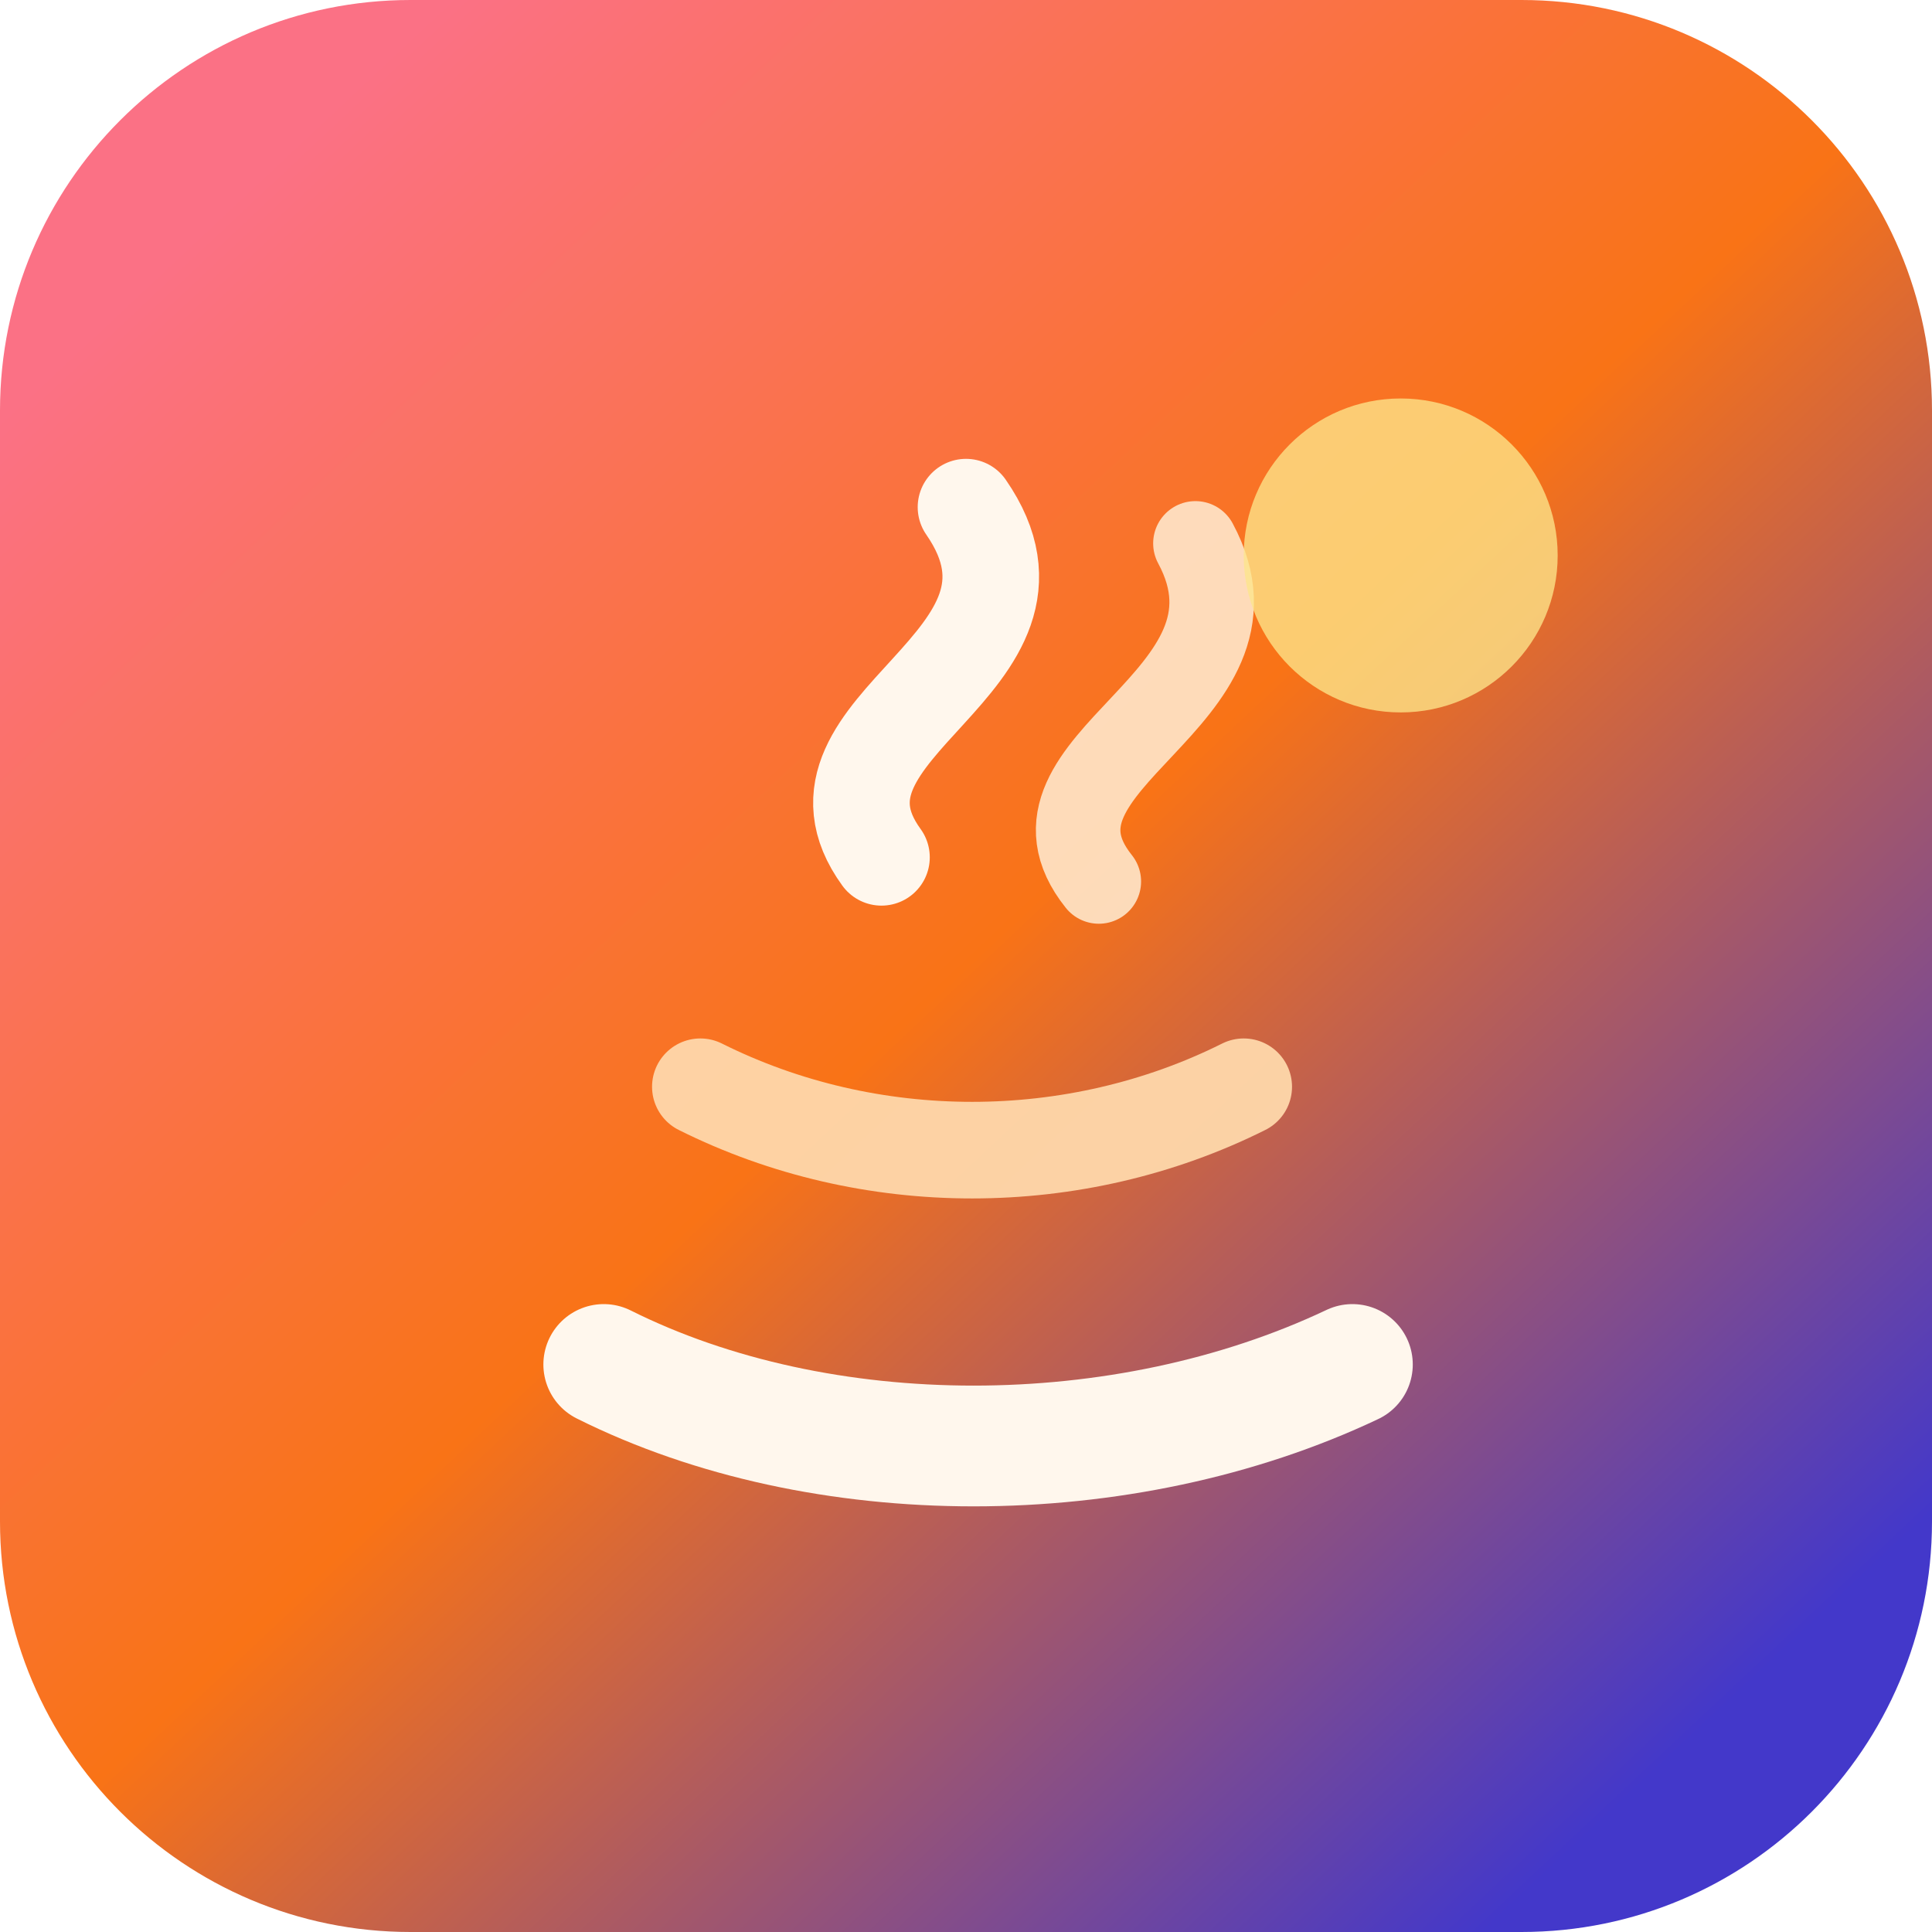
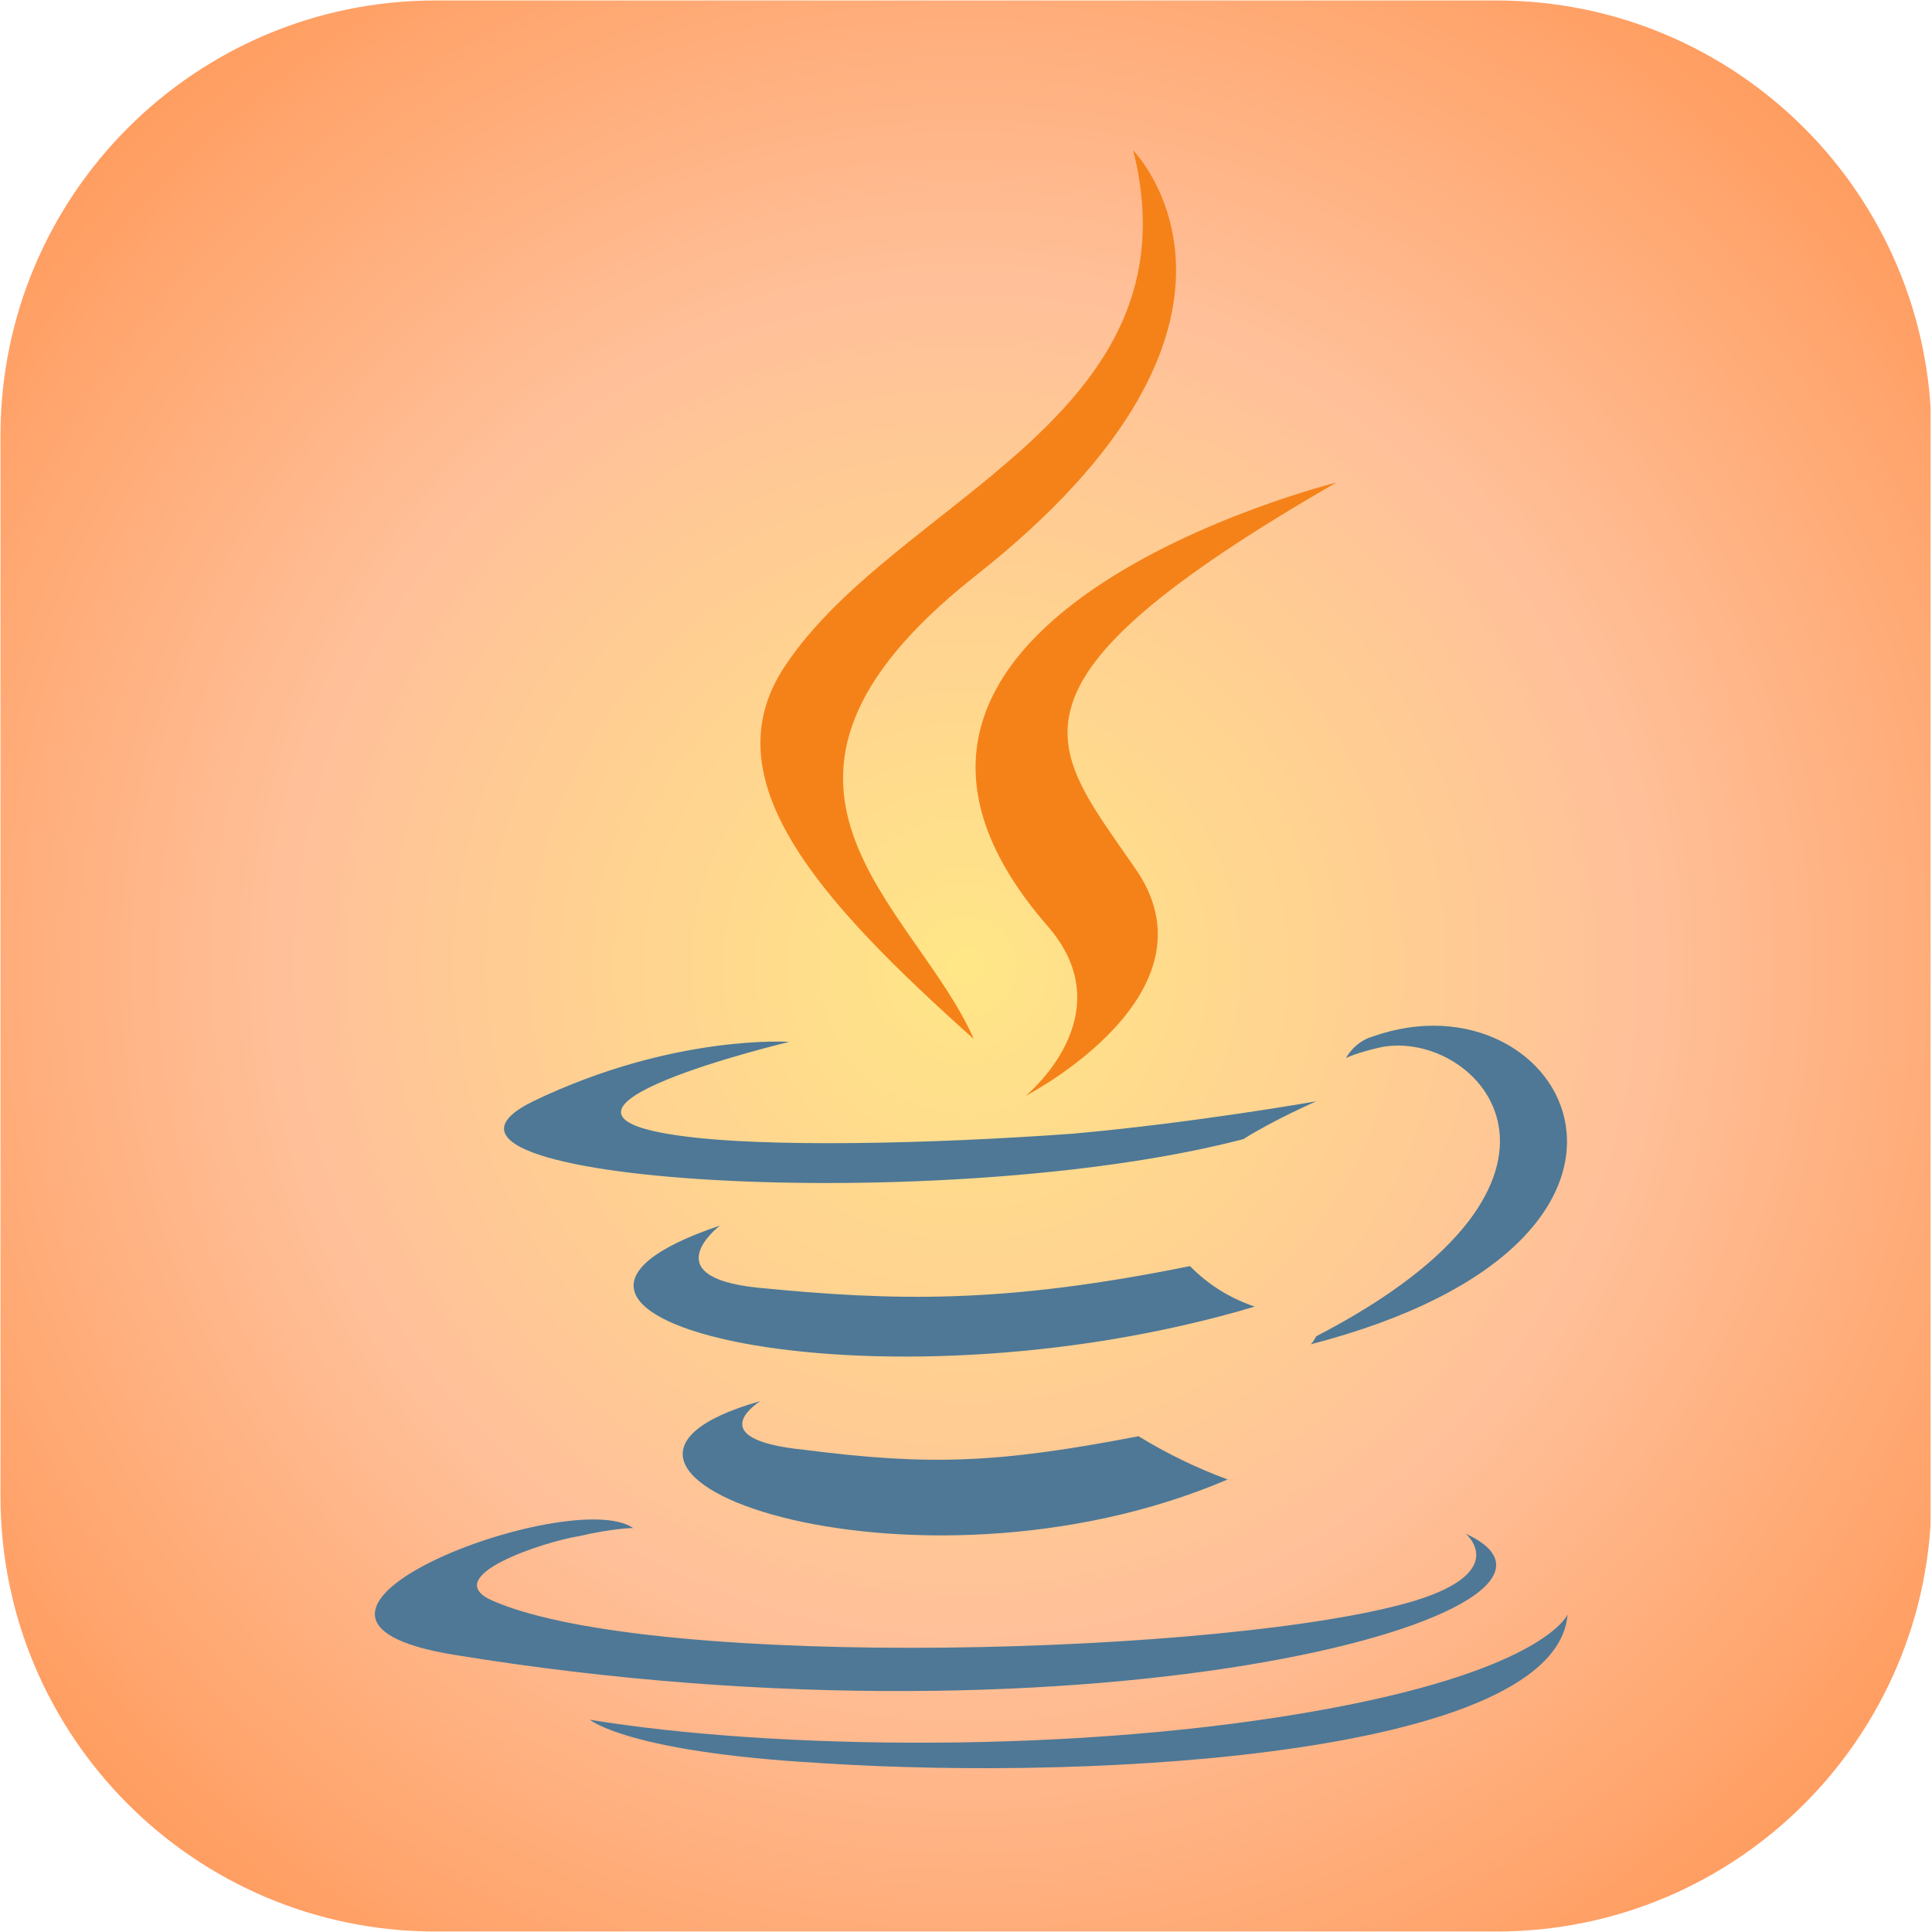
- <svg xmlns="http://www.w3.org/2000/svg" viewBox="0 0 160 160" role="img" aria-labelledby="title desc">
+ <svg xmlns="http://www.w3.org/2000/svg" width="324" zoomAndPan="magnify" viewBox="0 0 242.88 243" height="324" preserveAspectRatio="xMidYMid meet" version="1.0">
  <defs>
-     <linearGradient id="bg" x1="20" y1="16" x2="140" y2="144" gradientUnits="userSpaceOnUse">
-       <stop stop-color="#fb7185" />
-       <stop offset="0.5" stop-color="#f97316" />
-       <stop offset="1" stop-color="#4338ca" />
-     </linearGradient>
+     <clipPath id="cefff325f3">
+       <path d="M 0 0.059 L 242.762 0.059 L 242.762 242.938 L 0 242.938 Z M 0 0.059 " clip-rule="nonzero" />
+     </clipPath>
+     <clipPath id="5c3fba114c">
+       <path d="M 54.723 0.059 L 188.156 0.059 C 218.379 0.059 242.879 24.559 242.879 54.781 L 242.879 188.219 C 242.879 218.441 218.379 242.941 188.156 242.941 L 54.723 242.941 C 24.5 242.941 0 218.441 0 188.219 L 0 54.781 C 0 24.559 24.5 0.059 54.723 0.059 Z M 54.723 0.059 " clip-rule="nonzero" />
+     </clipPath>
+     <clipPath id="dae6174ff0">
+       <path d="M 0 0.059 L 242.762 0.059 L 242.762 242.938 L 0 242.938 Z M 0 0.059 " clip-rule="nonzero" />
+     </clipPath>
+     <clipPath id="7e8a7d9999">
+       <path d="M 54.723 0.059 L 188.156 0.059 C 218.379 0.059 242.879 24.559 242.879 54.781 L 242.879 188.219 C 242.879 218.441 218.379 242.941 188.156 242.941 L 54.723 242.941 C 24.5 242.941 0 218.441 0 188.219 L 0 54.781 C 0 24.559 24.5 0.059 54.723 0.059 Z M 54.723 0.059 " clip-rule="nonzero" />
+     </clipPath>
+     <radialGradient gradientTransform="matrix(1, 0, 0, 1, -0.000000000000001943, 0.0600145)" gradientUnits="userSpaceOnUse" r="171.742" cx="121.44" id="fde29e8d65" cy="121.44" fx="121.44" fy="121.44">
+       <stop stop-opacity="1" stop-color="rgb(100%, 90.469%, 52.994%)" offset="0" />
+       <stop stop-opacity="1" stop-color="rgb(100%, 90.17%, 53.133%)" offset="0.008" />
+       <stop stop-opacity="1" stop-color="rgb(100%, 89.812%, 53.297%)" offset="0.02" />
+       <stop stop-opacity="1" stop-color="rgb(100%, 89.453%, 53.462%)" offset="0.031" />
+       <stop stop-opacity="1" stop-color="rgb(100%, 89.095%, 53.629%)" offset="0.043" />
+       <stop stop-opacity="1" stop-color="rgb(100%, 88.736%, 53.793%)" offset="0.055" />
+       <stop stop-opacity="1" stop-color="rgb(100%, 88.377%, 53.96%)" offset="0.066" />
+       <stop stop-opacity="1" stop-color="rgb(100%, 88.019%, 54.124%)" offset="0.078" />
+       <stop stop-opacity="1" stop-color="rgb(100%, 87.66%, 54.291%)" offset="0.09" />
+       <stop stop-opacity="1" stop-color="rgb(100%, 87.302%, 54.456%)" offset="0.102" />
+       <stop stop-opacity="1" stop-color="rgb(100%, 86.943%, 54.622%)" offset="0.113" />
+       <stop stop-opacity="1" stop-color="rgb(100%, 86.584%, 54.787%)" offset="0.125" />
+       <stop stop-opacity="1" stop-color="rgb(100%, 86.226%, 54.951%)" offset="0.137" />
+       <stop stop-opacity="1" stop-color="rgb(100%, 85.867%, 55.118%)" offset="0.148" />
+       <stop stop-opacity="1" stop-color="rgb(100%, 85.509%, 55.283%)" offset="0.16" />
+       <stop stop-opacity="1" stop-color="rgb(100%, 85.15%, 55.449%)" offset="0.172" />
+       <stop stop-opacity="1" stop-color="rgb(100%, 84.792%, 55.614%)" offset="0.184" />
+       <stop stop-opacity="1" stop-color="rgb(100%, 84.433%, 55.78%)" offset="0.195" />
+       <stop stop-opacity="1" stop-color="rgb(100%, 84.074%, 55.945%)" offset="0.207" />
+       <stop stop-opacity="1" stop-color="rgb(100%, 83.716%, 56.111%)" offset="0.219" />
+       <stop stop-opacity="1" stop-color="rgb(100%, 83.357%, 56.276%)" offset="0.23" />
+       <stop stop-opacity="1" stop-color="rgb(100%, 82.999%, 56.441%)" offset="0.242" />
+       <stop stop-opacity="1" stop-color="rgb(100%, 82.7%, 56.58%)" offset="0.254" />
+       <stop stop-opacity="1" stop-color="rgb(100%, 82.46%, 56.689%)" offset="0.262" />
+       <stop stop-opacity="1" stop-color="rgb(100%, 82.222%, 56.799%)" offset="0.27" />
+       <stop stop-opacity="1" stop-color="rgb(100%, 81.982%, 56.911%)" offset="0.277" />
+       <stop stop-opacity="1" stop-color="rgb(100%, 81.743%, 57.021%)" offset="0.285" />
+       <stop stop-opacity="1" stop-color="rgb(100%, 81.505%, 57.13%)" offset="0.293" />
+       <stop stop-opacity="1" stop-color="rgb(100%, 81.265%, 57.242%)" offset="0.301" />
+       <stop stop-opacity="1" stop-color="rgb(100%, 81.026%, 57.352%)" offset="0.309" />
+       <stop stop-opacity="1" stop-color="rgb(100%, 80.788%, 57.462%)" offset="0.316" />
+       <stop stop-opacity="1" stop-color="rgb(100%, 80.548%, 57.571%)" offset="0.324" />
+       <stop stop-opacity="1" stop-color="rgb(100%, 80.309%, 57.683%)" offset="0.332" />
+       <stop stop-opacity="1" stop-color="rgb(100%, 80.07%, 57.793%)" offset="0.34" />
+       <stop stop-opacity="1" stop-color="rgb(100%, 79.831%, 57.903%)" offset="0.348" />
+       <stop stop-opacity="1" stop-color="rgb(100%, 79.591%, 58.014%)" offset="0.355" />
+       <stop stop-opacity="1" stop-color="rgb(100%, 79.353%, 58.124%)" offset="0.363" />
+       <stop stop-opacity="1" stop-color="rgb(100%, 79.114%, 58.234%)" offset="0.371" />
+       <stop stop-opacity="1" stop-color="rgb(100%, 78.874%, 58.345%)" offset="0.379" />
+       <stop stop-opacity="1" stop-color="rgb(100%, 78.636%, 58.455%)" offset="0.387" />
+       <stop stop-opacity="1" stop-color="rgb(100%, 78.397%, 58.565%)" offset="0.395" />
+       <stop stop-opacity="1" stop-color="rgb(100%, 78.157%, 58.675%)" offset="0.402" />
+       <stop stop-opacity="1" stop-color="rgb(100%, 77.919%, 58.786%)" offset="0.41" />
+       <stop stop-opacity="1" stop-color="rgb(100%, 77.679%, 58.896%)" offset="0.418" />
+       <stop stop-opacity="1" stop-color="rgb(100%, 77.44%, 59.006%)" offset="0.426" />
+       <stop stop-opacity="1" stop-color="rgb(100%, 77.202%, 59.117%)" offset="0.434" />
+       <stop stop-opacity="1" stop-color="rgb(100%, 76.962%, 59.227%)" offset="0.441" />
+       <stop stop-opacity="1" stop-color="rgb(100%, 76.723%, 59.337%)" offset="0.449" />
+       <stop stop-opacity="1" stop-color="rgb(100%, 76.485%, 59.447%)" offset="0.457" />
+       <stop stop-opacity="1" stop-color="rgb(100%, 76.245%, 59.558%)" offset="0.465" />
+       <stop stop-opacity="1" stop-color="rgb(100%, 76.006%, 59.668%)" offset="0.473" />
+       <stop stop-opacity="1" stop-color="rgb(100%, 75.768%, 59.778%)" offset="0.48" />
+       <stop stop-opacity="1" stop-color="rgb(100%, 75.528%, 59.889%)" offset="0.488" />
+       <stop stop-opacity="1" stop-color="rgb(100%, 75.276%, 59.856%)" offset="0.496" />
+       <stop stop-opacity="1" stop-color="rgb(100%, 75.073%, 59.65%)" offset="0.504" />
+       <stop stop-opacity="1" stop-color="rgb(100%, 74.928%, 59.416%)" offset="0.508" />
+       <stop stop-opacity="1" stop-color="rgb(100%, 74.785%, 59.184%)" offset="0.512" />
+       <stop stop-opacity="1" stop-color="rgb(100%, 74.641%, 58.951%)" offset="0.516" />
+       <stop stop-opacity="1" stop-color="rgb(100%, 74.496%, 58.719%)" offset="0.52" />
+       <stop stop-opacity="1" stop-color="rgb(100%, 74.353%, 58.485%)" offset="0.523" />
+       <stop stop-opacity="1" stop-color="rgb(100%, 74.21%, 58.252%)" offset="0.527" />
+       <stop stop-opacity="1" stop-color="rgb(100%, 74.065%, 58.02%)" offset="0.531" />
+       <stop stop-opacity="1" stop-color="rgb(100%, 73.921%, 57.787%)" offset="0.535" />
+       <stop stop-opacity="1" stop-color="rgb(100%, 73.778%, 57.555%)" offset="0.539" />
+       <stop stop-opacity="1" stop-color="rgb(100%, 73.633%, 57.321%)" offset="0.543" />
+       <stop stop-opacity="1" stop-color="rgb(100%, 73.489%, 57.089%)" offset="0.547" />
+       <stop stop-opacity="1" stop-color="rgb(100%, 73.344%, 56.856%)" offset="0.551" />
+       <stop stop-opacity="1" stop-color="rgb(100%, 73.201%, 56.622%)" offset="0.555" />
+       <stop stop-opacity="1" stop-color="rgb(100%, 73.058%, 56.39%)" offset="0.559" />
+       <stop stop-opacity="1" stop-color="rgb(100%, 72.913%, 56.157%)" offset="0.562" />
+       <stop stop-opacity="1" stop-color="rgb(100%, 72.769%, 55.925%)" offset="0.566" />
+       <stop stop-opacity="1" stop-color="rgb(100%, 72.626%, 55.692%)" offset="0.57" />
+       <stop stop-opacity="1" stop-color="rgb(100%, 72.481%, 55.46%)" offset="0.574" />
+       <stop stop-opacity="1" stop-color="rgb(100%, 72.337%, 55.226%)" offset="0.578" />
+       <stop stop-opacity="1" stop-color="rgb(100%, 72.194%, 54.993%)" offset="0.582" />
+       <stop stop-opacity="1" stop-color="rgb(100%, 72.049%, 54.761%)" offset="0.586" />
+       <stop stop-opacity="1" stop-color="rgb(100%, 71.906%, 54.527%)" offset="0.59" />
+       <stop stop-opacity="1" stop-color="rgb(100%, 71.762%, 54.295%)" offset="0.594" />
+       <stop stop-opacity="1" stop-color="rgb(100%, 71.617%, 54.062%)" offset="0.598" />
+       <stop stop-opacity="1" stop-color="rgb(100%, 71.474%, 53.83%)" offset="0.602" />
+       <stop stop-opacity="1" stop-color="rgb(100%, 71.329%, 53.596%)" offset="0.605" />
+       <stop stop-opacity="1" stop-color="rgb(100%, 71.185%, 53.363%)" offset="0.609" />
+       <stop stop-opacity="1" stop-color="rgb(100%, 71.042%, 53.131%)" offset="0.613" />
+       <stop stop-opacity="1" stop-color="rgb(100%, 70.897%, 52.898%)" offset="0.617" />
+       <stop stop-opacity="1" stop-color="rgb(100%, 70.753%, 52.666%)" offset="0.621" />
+       <stop stop-opacity="1" stop-color="rgb(100%, 70.61%, 52.432%)" offset="0.625" />
+       <stop stop-opacity="1" stop-color="rgb(100%, 70.465%, 52.2%)" offset="0.629" />
+       <stop stop-opacity="1" stop-color="rgb(100%, 70.322%, 51.967%)" offset="0.633" />
+       <stop stop-opacity="1" stop-color="rgb(100%, 70.178%, 51.733%)" offset="0.637" />
+       <stop stop-opacity="1" stop-color="rgb(100%, 70.033%, 51.501%)" offset="0.641" />
+       <stop stop-opacity="1" stop-color="rgb(100%, 69.89%, 51.268%)" offset="0.645" />
+       <stop stop-opacity="1" stop-color="rgb(100%, 69.745%, 51.036%)" offset="0.648" />
+       <stop stop-opacity="1" stop-color="rgb(100%, 69.601%, 50.803%)" offset="0.652" />
+       <stop stop-opacity="1" stop-color="rgb(100%, 69.458%, 50.569%)" offset="0.656" />
+       <stop stop-opacity="1" stop-color="rgb(100%, 69.313%, 50.337%)" offset="0.66" />
+       <stop stop-opacity="1" stop-color="rgb(100%, 69.17%, 50.104%)" offset="0.664" />
+       <stop stop-opacity="1" stop-color="rgb(100%, 69.026%, 49.872%)" offset="0.668" />
+       <stop stop-opacity="1" stop-color="rgb(100%, 68.881%, 49.638%)" offset="0.672" />
+       <stop stop-opacity="1" stop-color="rgb(100%, 68.738%, 49.406%)" offset="0.676" />
+       <stop stop-opacity="1" stop-color="rgb(100%, 68.594%, 49.173%)" offset="0.68" />
+       <stop stop-opacity="1" stop-color="rgb(100%, 68.449%, 48.94%)" offset="0.684" />
+       <stop stop-opacity="1" stop-color="rgb(100%, 68.306%, 48.708%)" offset="0.688" />
+       <stop stop-opacity="1" stop-color="rgb(100%, 68.161%, 48.474%)" offset="0.691" />
+       <stop stop-opacity="1" stop-color="rgb(100%, 68.018%, 48.242%)" offset="0.695" />
+       <stop stop-opacity="1" stop-color="rgb(100%, 67.874%, 48.009%)" offset="0.699" />
+       <stop stop-opacity="1" stop-color="rgb(100%, 67.729%, 47.777%)" offset="0.703" />
+       <stop stop-opacity="1" stop-color="rgb(100%, 67.586%, 47.543%)" offset="0.707" />
+       <stop stop-opacity="1" stop-color="rgb(100%, 67.442%, 47.31%)" offset="0.711" />
+       <stop stop-opacity="1" stop-color="rgb(100%, 67.297%, 47.078%)" offset="0.715" />
+       <stop stop-opacity="1" stop-color="rgb(100%, 67.154%, 46.844%)" offset="0.719" />
+       <stop stop-opacity="1" stop-color="rgb(100%, 67.01%, 46.613%)" offset="0.723" />
+       <stop stop-opacity="1" stop-color="rgb(100%, 66.866%, 46.379%)" offset="0.727" />
+       <stop stop-opacity="1" stop-color="rgb(100%, 66.722%, 46.147%)" offset="0.73" />
+       <stop stop-opacity="1" stop-color="rgb(100%, 66.577%, 45.914%)" offset="0.734" />
+       <stop stop-opacity="1" stop-color="rgb(100%, 66.434%, 45.68%)" offset="0.738" />
+       <stop stop-opacity="1" stop-color="rgb(100%, 66.29%, 45.448%)" offset="0.742" />
+       <stop stop-opacity="1" stop-color="rgb(100%, 66.145%, 45.215%)" offset="0.746" />
+       <stop stop-opacity="1" stop-color="rgb(100%, 66.002%, 44.983%)" offset="0.75" />
+       <stop stop-opacity="1" stop-color="rgb(100%, 65.858%, 44.749%)" offset="0.754" />
+       <stop stop-opacity="1" stop-color="rgb(100%, 65.714%, 44.518%)" offset="0.758" />
+       <stop stop-opacity="1" stop-color="rgb(100%, 65.57%, 44.284%)" offset="0.762" />
+       <stop stop-opacity="1" stop-color="rgb(100%, 65.427%, 44.051%)" offset="0.766" />
+       <stop stop-opacity="1" stop-color="rgb(100%, 65.282%, 43.819%)" offset="0.77" />
+       <stop stop-opacity="1" stop-color="rgb(100%, 65.138%, 43.585%)" offset="0.773" />
+       <stop stop-opacity="1" stop-color="rgb(100%, 64.995%, 43.353%)" offset="0.777" />
+       <stop stop-opacity="1" stop-color="rgb(100%, 64.85%, 43.12%)" offset="0.781" />
+       <stop stop-opacity="1" stop-color="rgb(100%, 64.706%, 42.886%)" offset="0.785" />
+       <stop stop-opacity="1" stop-color="rgb(100%, 64.561%, 42.654%)" offset="0.789" />
+       <stop stop-opacity="1" stop-color="rgb(100%, 64.418%, 42.421%)" offset="0.793" />
+       <stop stop-opacity="1" stop-color="rgb(100%, 64.275%, 42.189%)" offset="0.797" />
+       <stop stop-opacity="1" stop-color="rgb(100%, 64.13%, 41.956%)" offset="0.801" />
+       <stop stop-opacity="1" stop-color="rgb(100%, 63.986%, 41.724%)" offset="0.805" />
+       <stop stop-opacity="1" stop-color="rgb(100%, 63.843%, 41.49%)" offset="0.809" />
+       <stop stop-opacity="1" stop-color="rgb(100%, 63.698%, 41.257%)" offset="0.812" />
+       <stop stop-opacity="1" stop-color="rgb(100%, 63.554%, 41.025%)" offset="0.816" />
+       <stop stop-opacity="1" stop-color="rgb(100%, 63.411%, 40.791%)" offset="0.82" />
+       <stop stop-opacity="1" stop-color="rgb(100%, 63.266%, 40.559%)" offset="0.824" />
+       <stop stop-opacity="1" stop-color="rgb(100%, 63.123%, 40.326%)" offset="0.828" />
+       <stop stop-opacity="1" stop-color="rgb(100%, 62.978%, 40.094%)" offset="0.832" />
+       <stop stop-opacity="1" stop-color="rgb(100%, 62.834%, 39.861%)" offset="0.836" />
+       <stop stop-opacity="1" stop-color="rgb(100%, 62.691%, 39.627%)" offset="0.84" />
+       <stop stop-opacity="1" stop-color="rgb(100%, 62.546%, 39.395%)" offset="0.844" />
+       <stop stop-opacity="1" stop-color="rgb(100%, 62.402%, 39.162%)" offset="0.848" />
+       <stop stop-opacity="1" stop-color="rgb(100%, 62.259%, 38.93%)" offset="0.852" />
+       <stop stop-opacity="1" stop-color="rgb(100%, 62.114%, 38.696%)" offset="0.855" />
+       <stop stop-opacity="1" stop-color="rgb(100%, 61.971%, 38.464%)" offset="0.859" />
+       <stop stop-opacity="1" stop-color="rgb(100%, 61.827%, 38.231%)" offset="0.863" />
+       <stop stop-opacity="1" stop-color="rgb(100%, 61.682%, 37.997%)" offset="0.867" />
+       <stop stop-opacity="1" stop-color="rgb(100%, 61.539%, 37.766%)" offset="0.871" />
+       <stop stop-opacity="1" stop-color="rgb(100%, 61.394%, 37.532%)" offset="0.875" />
+       <stop stop-opacity="1" stop-color="rgb(100%, 61.25%, 37.3%)" offset="0.879" />
+       <stop stop-opacity="1" stop-color="rgb(100%, 61.107%, 37.067%)" offset="0.883" />
+       <stop stop-opacity="1" stop-color="rgb(100%, 60.962%, 36.835%)" offset="0.887" />
+       <stop stop-opacity="1" stop-color="rgb(100%, 60.818%, 36.601%)" offset="0.891" />
+       <stop stop-opacity="1" stop-color="rgb(100%, 60.675%, 36.368%)" offset="0.895" />
+       <stop stop-opacity="1" stop-color="rgb(100%, 60.53%, 36.136%)" offset="0.898" />
+       <stop stop-opacity="1" stop-color="rgb(100%, 60.387%, 35.902%)" offset="0.902" />
+       <stop stop-opacity="1" stop-color="rgb(100%, 60.243%, 35.67%)" offset="0.906" />
+       <stop stop-opacity="1" stop-color="rgb(100%, 60.098%, 35.437%)" offset="0.91" />
+       <stop stop-opacity="1" stop-color="rgb(100%, 59.955%, 35.204%)" offset="0.914" />
+       <stop stop-opacity="1" stop-color="rgb(100%, 59.811%, 34.972%)" offset="0.918" />
+       <stop stop-opacity="1" stop-color="rgb(100%, 59.666%, 34.738%)" offset="0.922" />
+       <stop stop-opacity="1" stop-color="rgb(100%, 59.523%, 34.506%)" offset="0.926" />
+       <stop stop-opacity="1" stop-color="rgb(100%, 59.378%, 34.273%)" offset="0.93" />
+       <stop stop-opacity="1" stop-color="rgb(100%, 59.235%, 34.041%)" offset="0.934" />
+       <stop stop-opacity="1" stop-color="rgb(100%, 59.091%, 33.807%)" offset="0.938" />
+       <stop stop-opacity="1" stop-color="rgb(100%, 58.946%, 33.574%)" offset="0.941" />
+       <stop stop-opacity="1" stop-color="rgb(100%, 58.803%, 33.342%)" offset="0.945" />
+       <stop stop-opacity="1" stop-color="rgb(100%, 58.659%, 33.109%)" offset="0.949" />
+       <stop stop-opacity="1" stop-color="rgb(100%, 58.514%, 32.877%)" offset="0.953" />
+       <stop stop-opacity="1" stop-color="rgb(100%, 58.371%, 32.643%)" offset="0.957" />
+       <stop stop-opacity="1" stop-color="rgb(100%, 58.228%, 32.411%)" offset="0.961" />
+       <stop stop-opacity="1" stop-color="rgb(100%, 58.083%, 32.178%)" offset="0.965" />
+       <stop stop-opacity="1" stop-color="rgb(100%, 57.939%, 31.944%)" offset="0.969" />
+       <stop stop-opacity="1" stop-color="rgb(100%, 57.794%, 31.712%)" offset="0.973" />
+       <stop stop-opacity="1" stop-color="rgb(100%, 57.651%, 31.479%)" offset="0.977" />
+       <stop stop-opacity="1" stop-color="rgb(100%, 57.507%, 31.247%)" offset="0.98" />
+       <stop stop-opacity="1" stop-color="rgb(100%, 57.362%, 31.013%)" offset="0.984" />
+       <stop stop-opacity="1" stop-color="rgb(100%, 57.219%, 30.782%)" offset="0.988" />
+       <stop stop-opacity="1" stop-color="rgb(100%, 57.075%, 30.548%)" offset="0.992" />
+       <stop stop-opacity="1" stop-color="rgb(100%, 56.931%, 30.315%)" offset="0.996" />
+       <stop stop-opacity="1" stop-color="rgb(100%, 56.859%, 30.199%)" offset="1" />
+     </radialGradient>
+     <clipPath id="c26a8c8246">
+       <rect x="0" width="243" y="0" height="243" />
+     </clipPath>
+     <clipPath id="e19f1e43c3">
+       <path d="M 95 18.902 L 169 18.902 L 169 138 L 95 138 Z M 95 18.902 " clip-rule="nonzero" />
+     </clipPath>
  </defs>
-   <rect width="160" height="160" rx="34" fill="url(#bg)" />
-   <path d="M50 113c18 9 43 9 62 0" fill="none" stroke="#fff7ed" stroke-width="10" stroke-linecap="round" />
-   <path d="M58 90c14 7 31 7 45 0" fill="none" stroke="#fed7aa" stroke-width="8" stroke-linecap="round" opacity="0.95" />
-   <path d="M73 71c-8-11 16-16 7-29" fill="none" stroke="#fff7ed" stroke-width="8" stroke-linecap="round" />
-   <path d="M91 73c-8-10 15-15 8-28" fill="none" stroke="#ffedd5" stroke-width="7" stroke-linecap="round" opacity="0.85" />
-   <circle cx="116" cy="46" r="13" fill="#fde68a" opacity="0.78" />
+   <g clip-path="url(#cefff325f3)">
+     <g clip-path="url(#5c3fba114c)">
+       <g transform="matrix(1, 0, 0, 1, -0, -0.000000000000022163)">
+         <g clip-path="url(#c26a8c8246)">
+           <g clip-path="url(#dae6174ff0)">
+             <g clip-path="url(#7e8a7d9999)">
+               <path fill="url(#fde29e8d65)" d="M 0 0.059 L 0 242.941 L 242.762 242.941 L 242.762 0.059 Z M 0 0.059 " fill-rule="nonzero" />
+             </g>
+           </g>
+         </g>
+       </g>
+     </g>
+   </g>
+   <path fill="#4e7896" d="M 95.586 176.227 C 95.586 176.227 87.766 180.98 101.02 182.344 C 116.977 184.379 125.477 184.039 143.141 180.645 C 146.699 182.824 150.434 184.637 154.348 186.082 C 114.613 203.074 64.324 185.062 95.578 176.227 Z M 90.5 154.141 C 90.5 154.141 82.004 160.594 95.254 161.961 C 112.578 163.66 126.164 163.996 149.609 159.246 C 151.922 161.59 154.641 163.289 157.762 164.34 C 109.863 178.609 56.191 165.699 90.5 154.145 Z M 184.254 192.867 C 184.254 192.867 190.027 197.625 177.801 201.363 C 155.039 208.168 82.348 210.203 61.965 201.363 C 54.832 198.309 68.418 193.891 72.773 193.211 C 77.191 192.191 79.578 192.191 79.578 192.191 C 71.758 186.754 27.602 203.402 57.16 208.152 C 138.344 221.406 205.266 202.379 184.203 192.867 Z M 99.258 131.031 C 99.258 131.031 62.234 139.871 86.012 142.922 C 96.203 144.281 116.242 143.941 134.926 142.586 C 150.207 141.223 165.504 138.516 165.504 138.516 C 165.504 138.516 160.07 140.895 156.332 143.273 C 118.629 153.129 46.27 148.711 66.996 138.516 C 84.656 130.02 99.266 131.043 99.266 131.043 Z M 165.504 168.066 C 203.551 148.352 185.887 129.34 173.656 131.711 C 170.605 132.391 169.238 133.07 169.238 133.07 C 169.238 133.07 170.254 131.035 172.633 130.355 C 196.754 121.859 215.773 155.836 164.812 169.082 C 164.812 169.082 165.148 168.746 165.492 168.066 Z M 103.012 221.75 C 139.695 224.129 195.75 220.387 197.102 203.055 C 197.102 203.055 194.387 209.859 166.871 214.945 C 135.617 220.719 96.895 220.031 74.133 216.305 C 74.133 216.305 78.891 220.375 103.012 221.742 Z M 103.012 221.75 " fill-opacity="1" fill-rule="nonzero" />
+   <g clip-path="url(#e19f1e43c3)">
+     <path fill="#f58219" d="M 142.465 18.906 C 142.465 18.906 163.527 40.312 122.426 72.59 C 89.477 98.754 114.957 113.703 122.426 130.695 C 103.062 113.363 89.137 98.07 98.648 83.809 C 112.57 62.734 150.961 52.605 142.465 18.906 Z M 131.656 116.426 C 141.512 127.637 128.941 137.828 128.941 137.828 C 128.941 137.828 154.082 124.918 142.527 108.945 C 132 93.66 123.836 86.18 168.004 60.699 C 168.004 60.699 98.371 78.027 131.656 116.426 Z M 131.656 116.426 " fill-opacity="1" fill-rule="nonzero" />
+   </g>
</svg>
